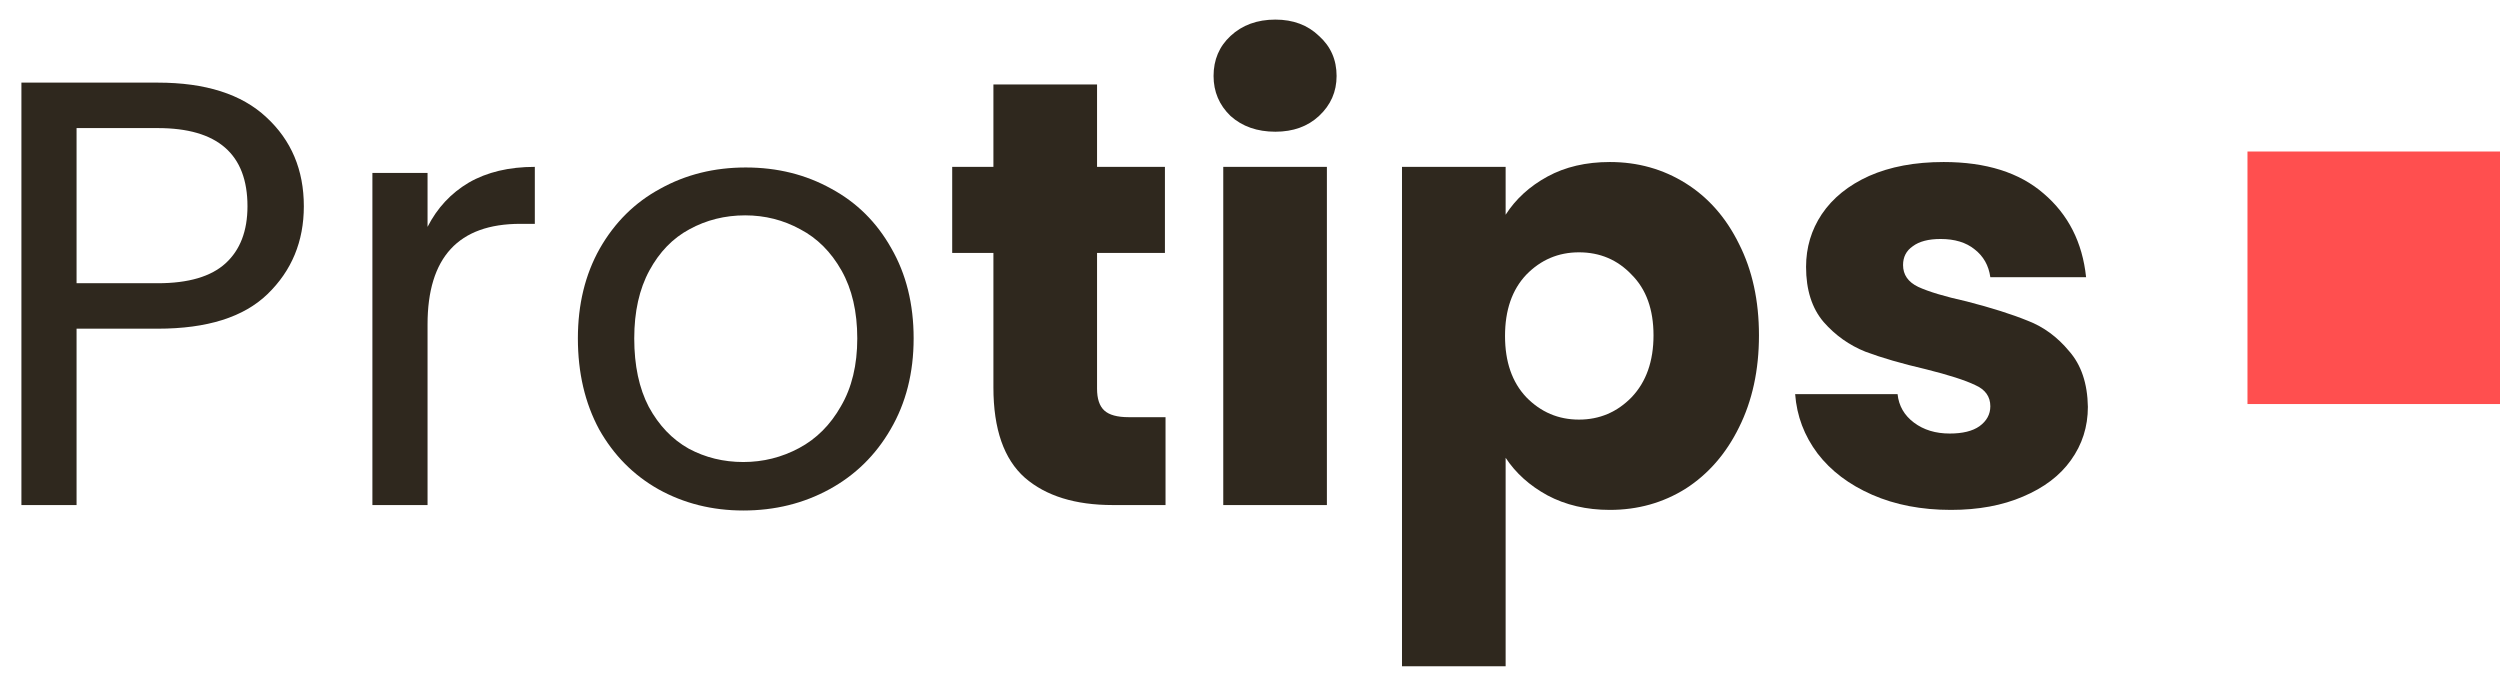
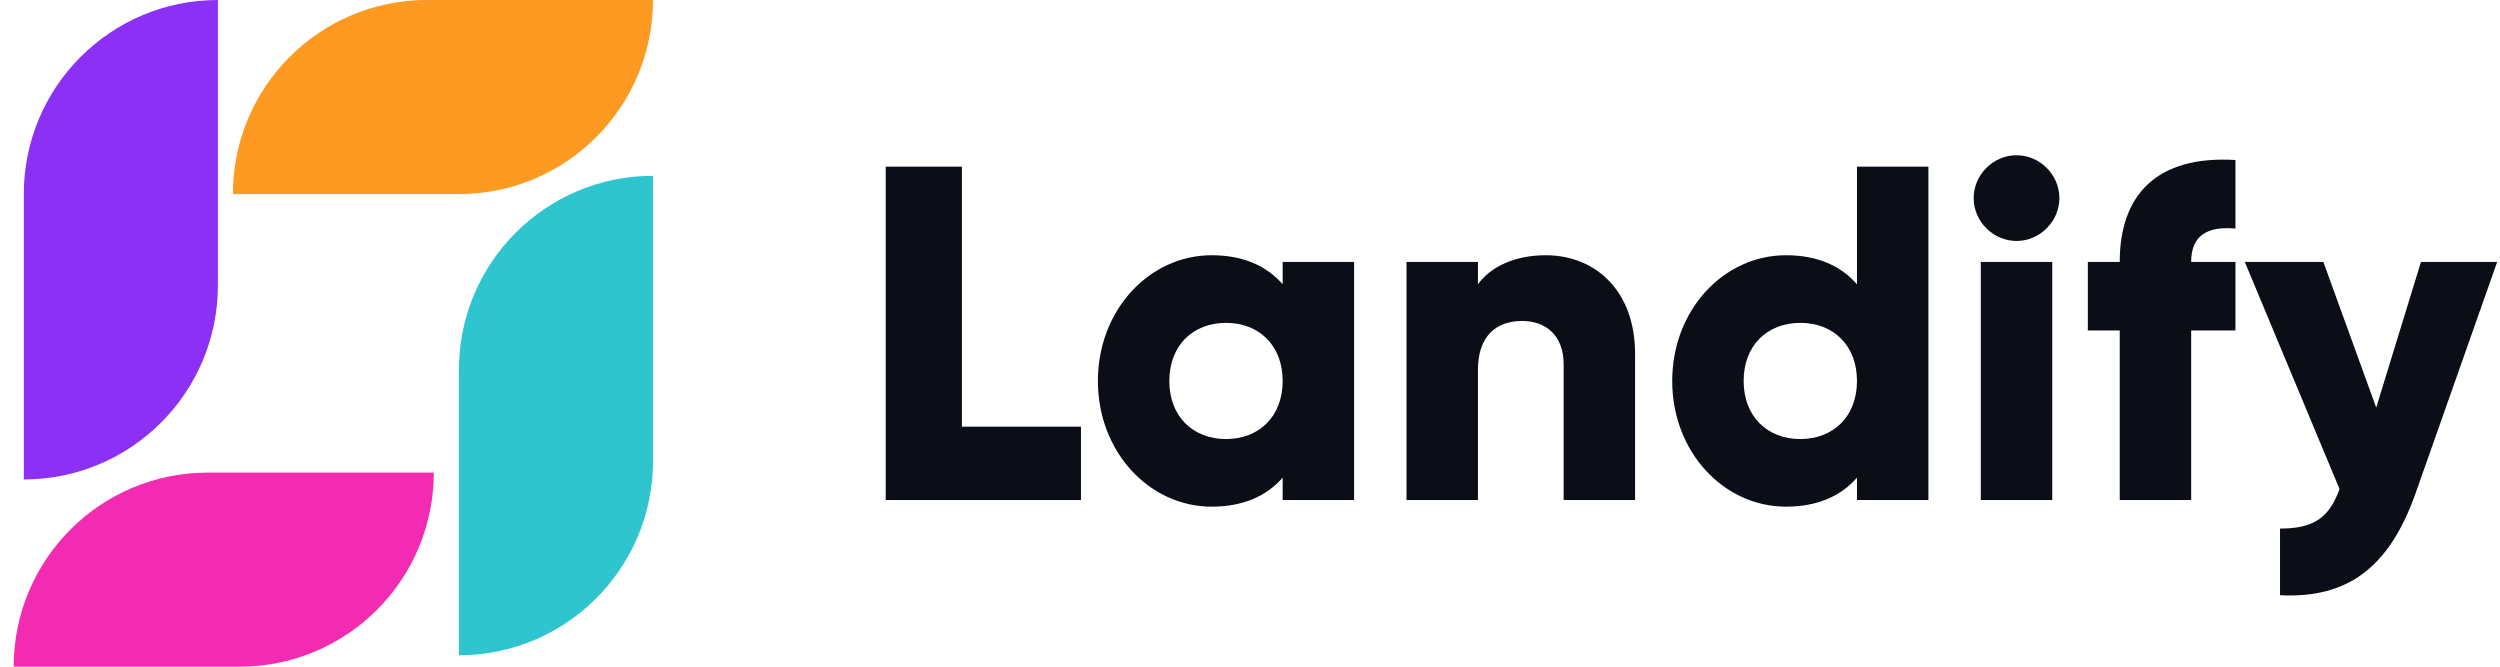
- <svg xmlns="http://www.w3.org/2000/svg" width="99" height="27" viewBox="0 0 99 27" fill="none">
-   <path d="M12.032 8.168C12.032 9.56 11.552 10.72 10.592 11.648C9.648 12.56 8.2 13.016 6.248 13.016H3.032V20H0.848V3.272H6.248C8.136 3.272 9.568 3.728 10.544 4.64C11.536 5.552 12.032 6.728 12.032 8.168ZM6.248 11.216C7.464 11.216 8.36 10.952 8.936 10.424C9.512 9.896 9.8 9.144 9.8 8.168C9.8 6.104 8.616 5.072 6.248 5.072H3.032V11.216H6.248Z" fill="#2F281E" />
-   <path d="M16.931 8.984C17.315 8.232 17.859 7.648 18.563 7.232C19.283 6.816 20.155 6.608 21.179 6.608V8.864H20.603C18.155 8.864 16.931 10.192 16.931 12.848V20H14.747V6.848H16.931V8.984Z" fill="#2F281E" />
-   <path d="M29.436 20.216C28.204 20.216 27.084 19.936 26.076 19.376C25.084 18.816 24.3 18.024 23.724 17C23.164 15.96 22.884 14.76 22.884 13.4C22.884 12.056 23.172 10.872 23.748 9.848C24.34 8.808 25.14 8.016 26.148 7.472C27.156 6.912 28.284 6.632 29.532 6.632C30.78 6.632 31.908 6.912 32.916 7.472C33.924 8.016 34.716 8.8 35.292 9.824C35.884 10.848 36.18 12.04 36.18 13.4C36.18 14.76 35.876 15.96 35.268 17C34.676 18.024 33.868 18.816 32.844 19.376C31.82 19.936 30.684 20.216 29.436 20.216ZM29.436 18.296C30.22 18.296 30.956 18.112 31.644 17.744C32.332 17.376 32.884 16.824 33.3 16.088C33.732 15.352 33.948 14.456 33.948 13.4C33.948 12.344 33.74 11.448 33.324 10.712C32.908 9.976 32.364 9.432 31.692 9.08C31.02 8.712 30.292 8.528 29.508 8.528C28.708 8.528 27.972 8.712 27.3 9.08C26.644 9.432 26.116 9.976 25.716 10.712C25.316 11.448 25.116 12.344 25.116 13.4C25.116 14.472 25.308 15.376 25.692 16.112C26.092 16.848 26.62 17.4 27.276 17.768C27.932 18.12 28.652 18.296 29.436 18.296Z" fill="#2F281E" />
-   <path d="M46.155 16.52V20H44.067C42.579 20 41.419 19.64 40.587 18.92C39.755 18.184 39.339 16.992 39.339 15.344V10.016H37.707V6.608H39.339V3.344H43.443V6.608H46.131V10.016H43.443V15.392C43.443 15.792 43.539 16.08 43.731 16.256C43.923 16.432 44.243 16.52 44.691 16.52H46.155Z" fill="#2F281E" />
-   <path d="M50.505 5.216C49.785 5.216 49.193 5.008 48.729 4.592C48.281 4.16 48.057 3.632 48.057 3.008C48.057 2.368 48.281 1.84 48.729 1.424C49.193 0.992 49.785 0.776 50.505 0.776C51.209 0.776 51.785 0.992 52.233 1.424C52.697 1.84 52.929 2.368 52.929 3.008C52.929 3.632 52.697 4.16 52.233 4.592C51.785 5.008 51.209 5.216 50.505 5.216ZM52.545 6.608V20H48.441V6.608H52.545Z" fill="#2F281E" />
-   <path d="M59.623 8.504C60.023 7.88 60.575 7.376 61.279 6.992C61.983 6.608 62.807 6.416 63.751 6.416C64.855 6.416 65.855 6.696 66.751 7.256C67.647 7.816 68.351 8.616 68.863 9.656C69.391 10.696 69.655 11.904 69.655 13.28C69.655 14.656 69.391 15.872 68.863 16.928C68.351 17.968 67.647 18.776 66.751 19.352C65.855 19.912 64.855 20.192 63.751 20.192C62.823 20.192 61.999 20 61.279 19.616C60.575 19.232 60.023 18.736 59.623 18.128V26.384H55.519V6.608H59.623V8.504ZM65.479 13.28C65.479 12.256 65.191 11.456 64.615 10.88C64.055 10.288 63.359 9.992 62.527 9.992C61.711 9.992 61.015 10.288 60.439 10.88C59.879 11.472 59.599 12.28 59.599 13.304C59.599 14.328 59.879 15.136 60.439 15.728C61.015 16.32 61.711 16.616 62.527 16.616C63.343 16.616 64.039 16.32 64.615 15.728C65.191 15.12 65.479 14.304 65.479 13.28Z" fill="#2F281E" />
-   <path d="M77.257 20.192C76.088 20.192 75.049 19.992 74.136 19.592C73.225 19.192 72.504 18.648 71.977 17.96C71.448 17.256 71.153 16.472 71.088 15.608H75.144C75.192 16.072 75.409 16.448 75.793 16.736C76.177 17.024 76.648 17.168 77.209 17.168C77.721 17.168 78.112 17.072 78.385 16.88C78.672 16.672 78.817 16.408 78.817 16.088C78.817 15.704 78.617 15.424 78.216 15.248C77.817 15.056 77.168 14.848 76.272 14.624C75.312 14.4 74.513 14.168 73.873 13.928C73.233 13.672 72.68 13.28 72.216 12.752C71.752 12.208 71.52 11.48 71.52 10.568C71.52 9.8 71.728 9.104 72.144 8.48C72.576 7.84 73.201 7.336 74.016 6.968C74.849 6.6 75.832 6.416 76.969 6.416C78.648 6.416 79.969 6.832 80.928 7.664C81.904 8.496 82.465 9.6 82.609 10.976H78.817C78.752 10.512 78.544 10.144 78.192 9.872C77.856 9.6 77.409 9.464 76.849 9.464C76.368 9.464 76.001 9.56 75.745 9.752C75.489 9.928 75.361 10.176 75.361 10.496C75.361 10.88 75.561 11.168 75.96 11.36C76.376 11.552 77.016 11.744 77.88 11.936C78.873 12.192 79.68 12.448 80.305 12.704C80.928 12.944 81.472 13.344 81.936 13.904C82.416 14.448 82.665 15.184 82.68 16.112C82.68 16.896 82.457 17.6 82.008 18.224C81.576 18.832 80.945 19.312 80.112 19.664C79.296 20.016 78.344 20.192 77.257 20.192Z" fill="#2F281E" />
-   <path d="M89 6H99V16H89V6Z" fill="#FF4F4F" />
+ <svg xmlns="http://www.w3.org/2000/svg" width="105" height="28" viewBox="0 0 105 28" fill="none">
+   <path d="M0.575 28H10.069C14.57 28 18.219 24.351 18.219 19.849H8.726C4.225 19.849 0.575 23.498 0.575 28Z" fill="#F22BB2" />
+   <path d="M1 8.151V20.137C5.502 20.137 9.151 16.488 9.151 11.986V0C4.649 0 1 3.649 1 8.151Z" fill="#8C30F5" />
+   <path d="M27.425 0H17.931C13.43 0 9.781 3.649 9.781 8.151H19.274C23.776 8.151 27.425 4.502 27.425 0Z" fill="#FE9A22" />
+   <path d="M27.425 19.37V7.384C22.923 7.384 19.274 11.033 19.274 15.534V27.52C23.776 27.52 27.425 23.871 27.425 19.37Z" fill="#2EC5CE" />
+   <path d="M40.4 17.92V7H37.2V21H45.4V17.92H40.4Z" fill="#0B0D17" />
+   <path d="M53.872 11V11.94C53.212 11.18 52.232 10.72 50.892 10.72C48.272 10.72 46.112 13.02 46.112 16C46.112 18.98 48.272 21.28 50.892 21.28C52.232 21.28 53.212 20.82 53.872 20.06V21H56.872V11H53.872ZM51.492 18.44C50.112 18.44 49.112 17.5 49.112 16C49.112 14.5 50.112 13.56 51.492 13.56C52.872 13.56 53.872 14.5 53.872 16C53.872 17.5 52.872 18.44 51.492 18.44Z" fill="#0B0D17" />
+   <path d="M64.933 10.72C63.613 10.72 62.613 11.2 62.073 11.94V11H59.073V21H62.073V15.54C62.073 14.12 62.833 13.48 63.933 13.48C64.893 13.48 65.673 14.06 65.673 15.3V21H68.673V14.86C68.673 12.16 66.953 10.72 64.933 10.72Z" fill="#0B0D17" />
+   <path d="M77.993 7V11.94C77.333 11.18 76.353 10.72 75.013 10.72C72.393 10.72 70.233 13.02 70.233 16C70.233 18.98 72.393 21.28 75.013 21.28C76.353 21.28 77.333 20.82 77.993 20.06V21H80.993V7H77.993ZM75.613 18.44C74.233 18.44 73.233 17.5 73.233 16C73.233 14.5 74.233 13.56 75.613 13.56C76.993 13.56 77.993 14.5 77.993 16C77.993 17.5 76.993 18.44 75.613 18.44Z" fill="#0B0D17" />
+   <path d="M84.694 10.12C85.674 10.12 86.494 9.3 86.494 8.32C86.494 7.34 85.674 6.52 84.694 6.52C83.714 6.52 82.894 7.34 82.894 8.32C82.894 9.3 83.714 10.12 84.694 10.12ZM83.194 21H86.194V11H83.194V21Z" fill="#0B0D17" />
+   <path d="M93.889 9.6V6.72C90.569 6.52 89.029 8.2 89.029 11H87.689V13.88H89.029V21H92.029V13.88H93.889V11H92.029C92.029 9.84 92.769 9.5 93.889 9.6Z" fill="#0B0D17" />
+   <path d="M101.681 11L99.801 17.12L97.581 11H94.281L98.261 20.54C97.821 21.76 97.161 22.2 95.761 22.2V25C98.561 25.14 100.341 23.88 101.461 20.7L104.881 11H101.681Z" fill="#0B0D17" />
</svg>
